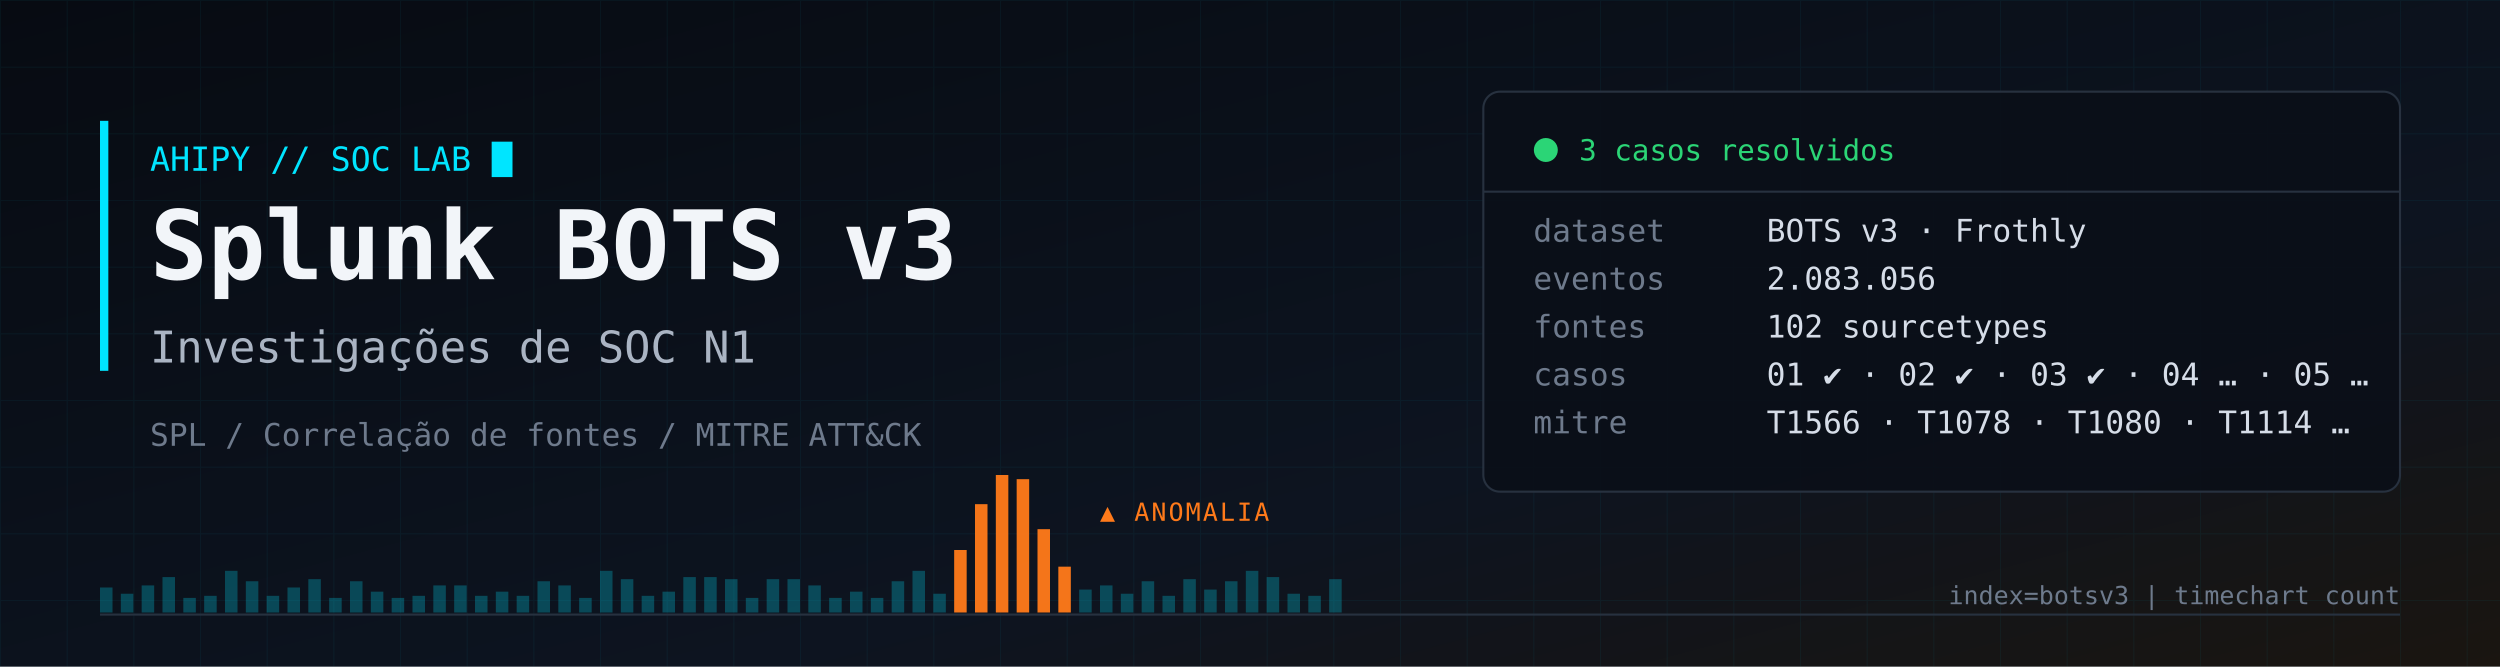
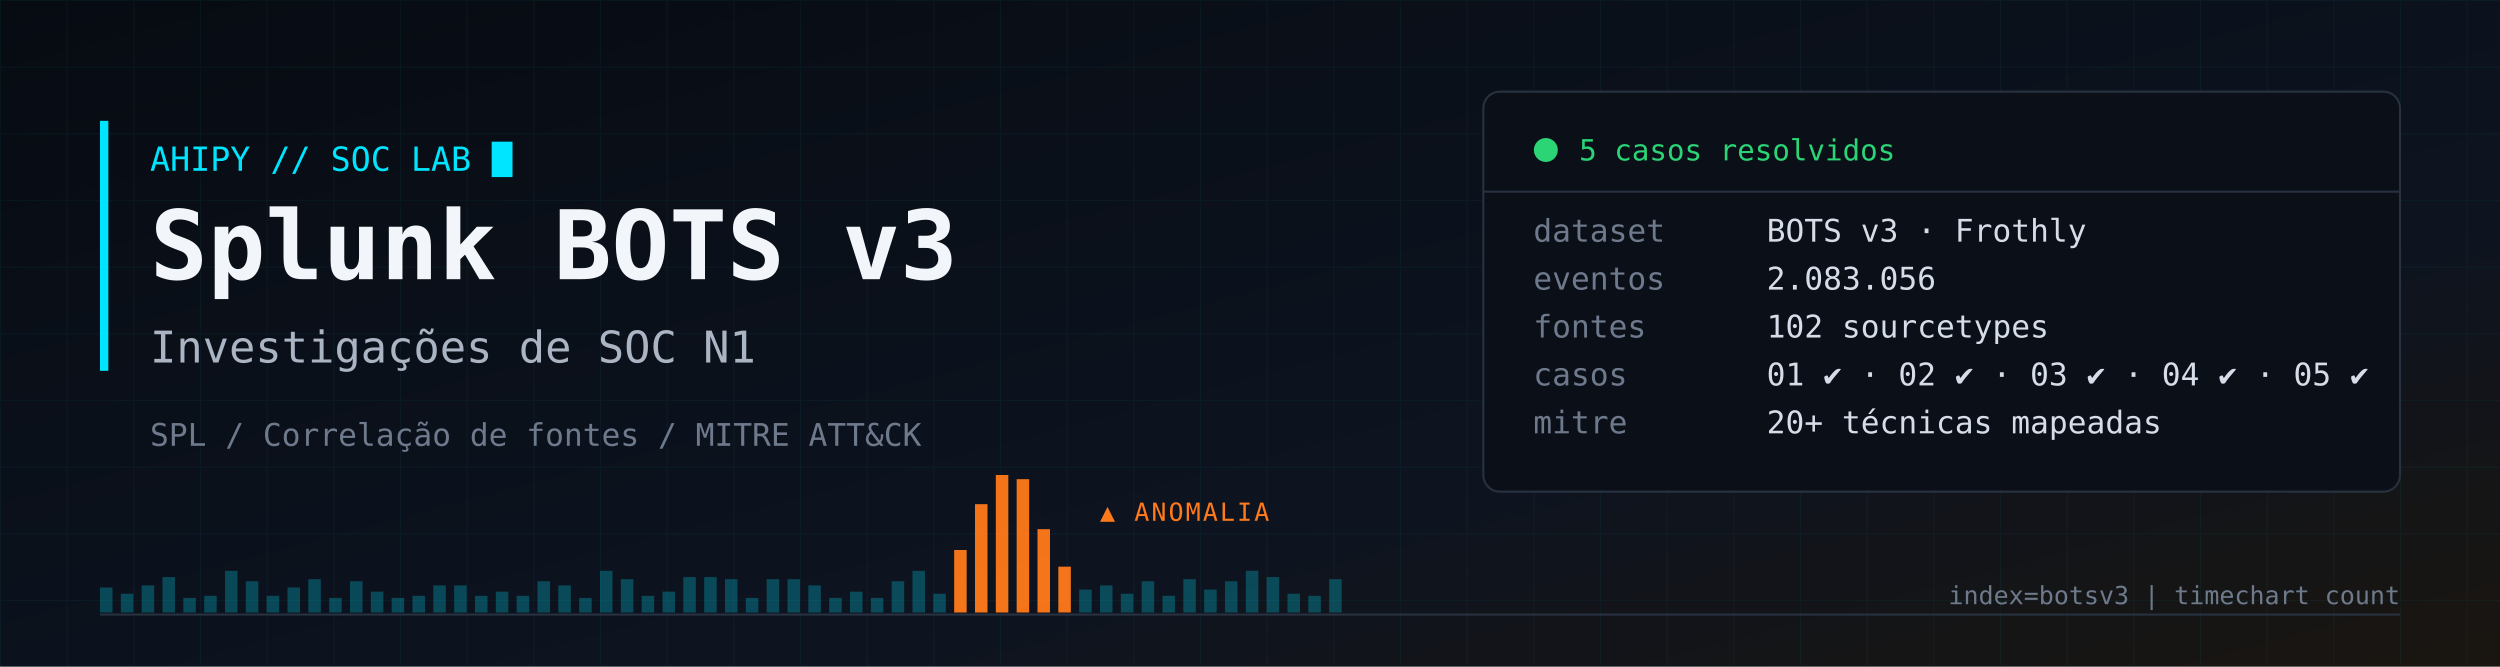
<svg xmlns="http://www.w3.org/2000/svg" viewBox="0 0 1200 320" role="img" aria-labelledby="t d">
  <style>
.m{font-family:'Cascadia Code','SF Mono',Consolas,'DejaVu Sans Mono',Menlo,monospace}
.k{font-size:15px;fill:#6e7a8c}
.v{font-size:15px;fill:#d6dde8}
.b{fill:#00e5ff;fill-opacity:.26;transform-box:fill-box;transform-origin:bottom;animation:wave 4.5s ease-in-out infinite}
@keyframes wave{0%,100%{transform:scaleY(1)}50%{transform:scaleY(.55)}}
.s{fill:#ff7a1a;fill-opacity:.95;transform-box:fill-box;transform-origin:bottom;animation:spike 9s ease-in-out infinite}
@keyframes spike{0%,30%{transform:scaleY(.18);fill:#00e5ff;fill-opacity:.26}40%,85%{transform:scaleY(1);fill:#ff7a1a;fill-opacity:.95}95%,100%{transform:scaleY(.18);fill:#00e5ff;fill-opacity:.26}}
.tag{font-size:12px;fill:#ff7a1a;letter-spacing:1px;animation:tag 9s ease-in-out infinite}
@keyframes tag{0%,38%{opacity:0}44%,84%{opacity:1}92%,100%{opacity:0}}
.ring{fill:none;stroke:#2bd576;stroke-width:1.5;transform-box:fill-box;transform-origin:center;animation:ring 2.2s ease-out infinite}
@keyframes ring{from{transform:scale(1);opacity:.8}to{transform:scale(3);opacity:0}}
.blink{animation:blink 1.1s steps(2,jump-none) infinite}
@keyframes blink{from{opacity:1}to{opacity:0}}
@media (prefers-reduced-motion: reduce){*{animation:none!important}}
</style>
  <defs>
    <linearGradient id="bg" x1="0" y1="0" x2="1" y2="1">
      <stop offset="0" stop-color="#070b12" />
      <stop offset="0.65" stop-color="#0d1420" />
      <stop offset="1" stop-color="#1a1510" />
    </linearGradient>
    <pattern id="grid" width="32" height="32" patternUnits="userSpaceOnUse">
      <path d="M32 0H0V32" fill="none" stroke="#00e5ff" stroke-opacity="0.045" />
    </pattern>
  </defs>
  <rect width="1200" height="320" fill="url(#bg)" />
  <rect width="1200" height="320" fill="url(#grid)" />
  <rect x="48" y="58" width="4" height="120" fill="#00e5ff" />
  <text x="72" y="82" class="m" font-size="16" fill="#00e5ff">AHIPY // SOC LAB</text>
  <rect class="blink" x="236" y="68" width="10" height="17" fill="#00e5ff" />
  <text x="72" y="134" class="m" font-size="46" font-weight="700" fill="#f2f5f9">Splunk BOTS v3</text>
  <text x="72" y="174" class="m" font-size="21" fill="#aab4c3">Investigações de SOC N1</text>
  <text x="72" y="214" class="m" font-size="15" fill="#6e7a8c">SPL  /  Correlação de fontes  /  MITRE ATT&amp;CK</text>
  <rect x="712" y="44" width="440" height="192" rx="8" fill="#0a0f18" fill-opacity="0.9" stroke="#27313f" />
  <circle class="ring" cx="742" cy="72" r="5" />
  <circle cx="742" cy="72" r="5" fill="#2bd576" />
-   <text x="758" y="77" class="m" font-size="14" fill="#2bd576">3 casos resolvidos</text>
+   <text x="758" y="77" class="m" font-size="14" fill="#2bd576">5 casos resolvidos</text>
  <line x1="712" y1="92" x2="1152" y2="92" stroke="#27313f" />
  <text x="736" y="116" class="m k">dataset</text>
  <text x="848" y="116" class="m v">BOTS v3 · Frothly</text>
  <text x="736" y="139" class="m k">eventos</text>
  <text x="848" y="139" class="m v">2.083.056</text>
  <text x="736" y="162" class="m k">fontes</text>
  <text x="848" y="162" class="m v">102 sourcetypes</text>
  <text x="736" y="185" class="m k">casos</text>
-   <text x="848" y="185" class="m v">01 ✔ · 02 ✔ · 03 ✔ · 04 … · 05 …</text>
+   <text x="848" y="185" class="m v">01 ✔ · 02 ✔ · 03 ✔ · 04 ✔ · 05 ✔</text>
  <text x="736" y="208" class="m k">mitre</text>
-   <text x="848" y="208" class="m v">T1566 · T1078 · T1080 · T1114 …</text>
+   <text x="848" y="208" class="m v">20+ técnicas mapeadas</text>
  <rect class="b" x="48" y="282" width="6" height="12" style="animation-delay:-0.00s" />
  <rect class="b" x="58" y="285" width="6" height="9" style="animation-delay:-0.09s" />
  <rect class="b" x="68" y="281" width="6" height="13" style="animation-delay:-0.18s" />
  <rect class="b" x="78" y="277" width="6" height="17" style="animation-delay:-0.27s" />
  <rect class="b" x="88" y="287" width="6" height="7" style="animation-delay:-0.36s" />
  <rect class="b" x="98" y="286" width="6" height="8" style="animation-delay:-0.45s" />
  <rect class="b" x="108" y="274" width="6" height="20" style="animation-delay:-0.54s" />
  <rect class="b" x="118" y="279" width="6" height="15" style="animation-delay:-0.63s" />
  <rect class="b" x="128" y="286" width="6" height="8" style="animation-delay:-0.72s" />
  <rect class="b" x="138" y="282" width="6" height="12" style="animation-delay:-0.81s" />
  <rect class="b" x="148" y="278" width="6" height="16" style="animation-delay:-0.90s" />
  <rect class="b" x="158" y="287" width="6" height="7" style="animation-delay:-0.99s" />
  <rect class="b" x="168" y="279" width="6" height="15" style="animation-delay:-1.08s" />
  <rect class="b" x="178" y="284" width="6" height="10" style="animation-delay:-1.17s" />
  <rect class="b" x="188" y="287" width="6" height="7" style="animation-delay:-1.26s" />
  <rect class="b" x="198" y="286" width="6" height="8" style="animation-delay:-1.35s" />
  <rect class="b" x="208" y="281" width="6" height="13" style="animation-delay:-1.44s" />
  <rect class="b" x="218" y="281" width="6" height="13" style="animation-delay:-1.53s" />
  <rect class="b" x="228" y="286" width="6" height="8" style="animation-delay:-1.62s" />
  <rect class="b" x="238" y="284" width="6" height="10" style="animation-delay:-1.71s" />
  <rect class="b" x="248" y="286" width="6" height="8" style="animation-delay:-1.80s" />
  <rect class="b" x="258" y="279" width="6" height="15" style="animation-delay:-1.89s" />
  <rect class="b" x="268" y="281" width="6" height="13" style="animation-delay:-1.98s" />
  <rect class="b" x="278" y="287" width="6" height="7" style="animation-delay:-2.07s" />
  <rect class="b" x="288" y="274" width="6" height="20" style="animation-delay:-2.16s" />
  <rect class="b" x="298" y="278" width="6" height="16" style="animation-delay:-2.25s" />
  <rect class="b" x="308" y="286" width="6" height="8" style="animation-delay:-2.34s" />
  <rect class="b" x="318" y="284" width="6" height="10" style="animation-delay:-2.43s" />
  <rect class="b" x="328" y="277" width="6" height="17" style="animation-delay:-2.52s" />
  <rect class="b" x="338" y="277" width="6" height="17" style="animation-delay:-2.61s" />
  <rect class="b" x="348" y="278" width="6" height="16" style="animation-delay:-2.70s" />
  <rect class="b" x="358" y="287" width="6" height="7" style="animation-delay:-2.79s" />
  <rect class="b" x="368" y="278" width="6" height="16" style="animation-delay:-2.88s" />
  <rect class="b" x="378" y="278" width="6" height="16" style="animation-delay:-2.97s" />
  <rect class="b" x="388" y="281" width="6" height="13" style="animation-delay:-3.06s" />
  <rect class="b" x="398" y="287" width="6" height="7" style="animation-delay:-3.15s" />
  <rect class="b" x="408" y="284" width="6" height="10" style="animation-delay:-3.24s" />
  <rect class="b" x="418" y="287" width="6" height="7" style="animation-delay:-3.33s" />
  <rect class="b" x="428" y="279" width="6" height="15" style="animation-delay:-3.42s" />
  <rect class="b" x="438" y="274" width="6" height="20" style="animation-delay:-3.51s" />
  <rect class="b" x="448" y="285" width="6" height="9" style="animation-delay:-3.60s" />
  <rect class="s" x="458" y="264" width="6" height="30" style="animation-delay:-0.09s" />
  <rect class="s" x="468" y="242" width="6" height="52" style="animation-delay:-0.18s" />
  <rect class="s" x="478" y="228" width="6" height="66" style="animation-delay:-0.27s" />
  <rect class="s" x="488" y="230" width="6" height="64" style="animation-delay:-0.36s" />
  <rect class="s" x="498" y="254" width="6" height="40" style="animation-delay:-0.45s" />
  <rect class="s" x="508" y="272" width="6" height="22" style="animation-delay:-0.54s" />
  <rect class="b" x="518" y="283" width="6" height="11" style="animation-delay:-4.23s" />
  <rect class="b" x="528" y="281" width="6" height="13" style="animation-delay:-4.32s" />
  <rect class="b" x="538" y="285" width="6" height="9" style="animation-delay:-4.41s" />
  <rect class="b" x="548" y="279" width="6" height="15" style="animation-delay:-0.00s" />
  <rect class="b" x="558" y="286" width="6" height="8" style="animation-delay:-0.09s" />
  <rect class="b" x="568" y="278" width="6" height="16" style="animation-delay:-0.18s" />
  <rect class="b" x="578" y="283" width="6" height="11" style="animation-delay:-0.27s" />
  <rect class="b" x="588" y="279" width="6" height="15" style="animation-delay:-0.36s" />
  <rect class="b" x="598" y="274" width="6" height="20" style="animation-delay:-0.45s" />
  <rect class="b" x="608" y="277" width="6" height="17" style="animation-delay:-0.54s" />
  <rect class="b" x="618" y="285" width="6" height="9" style="animation-delay:-0.63s" />
  <rect class="b" x="628" y="286" width="6" height="8" style="animation-delay:-0.72s" />
  <rect class="b" x="638" y="278" width="6" height="16" style="animation-delay:-0.81s" />
  <text x="528" y="250" class="m tag">▲ ANOMALIA</text>
  <line x1="48" y1="295" x2="1152" y2="295" stroke="#27313f" />
  <text x="1152" y="290" class="m" font-size="12" fill="#6e7a8c" text-anchor="end">index=botsv3 | timechart count</text>
</svg>
